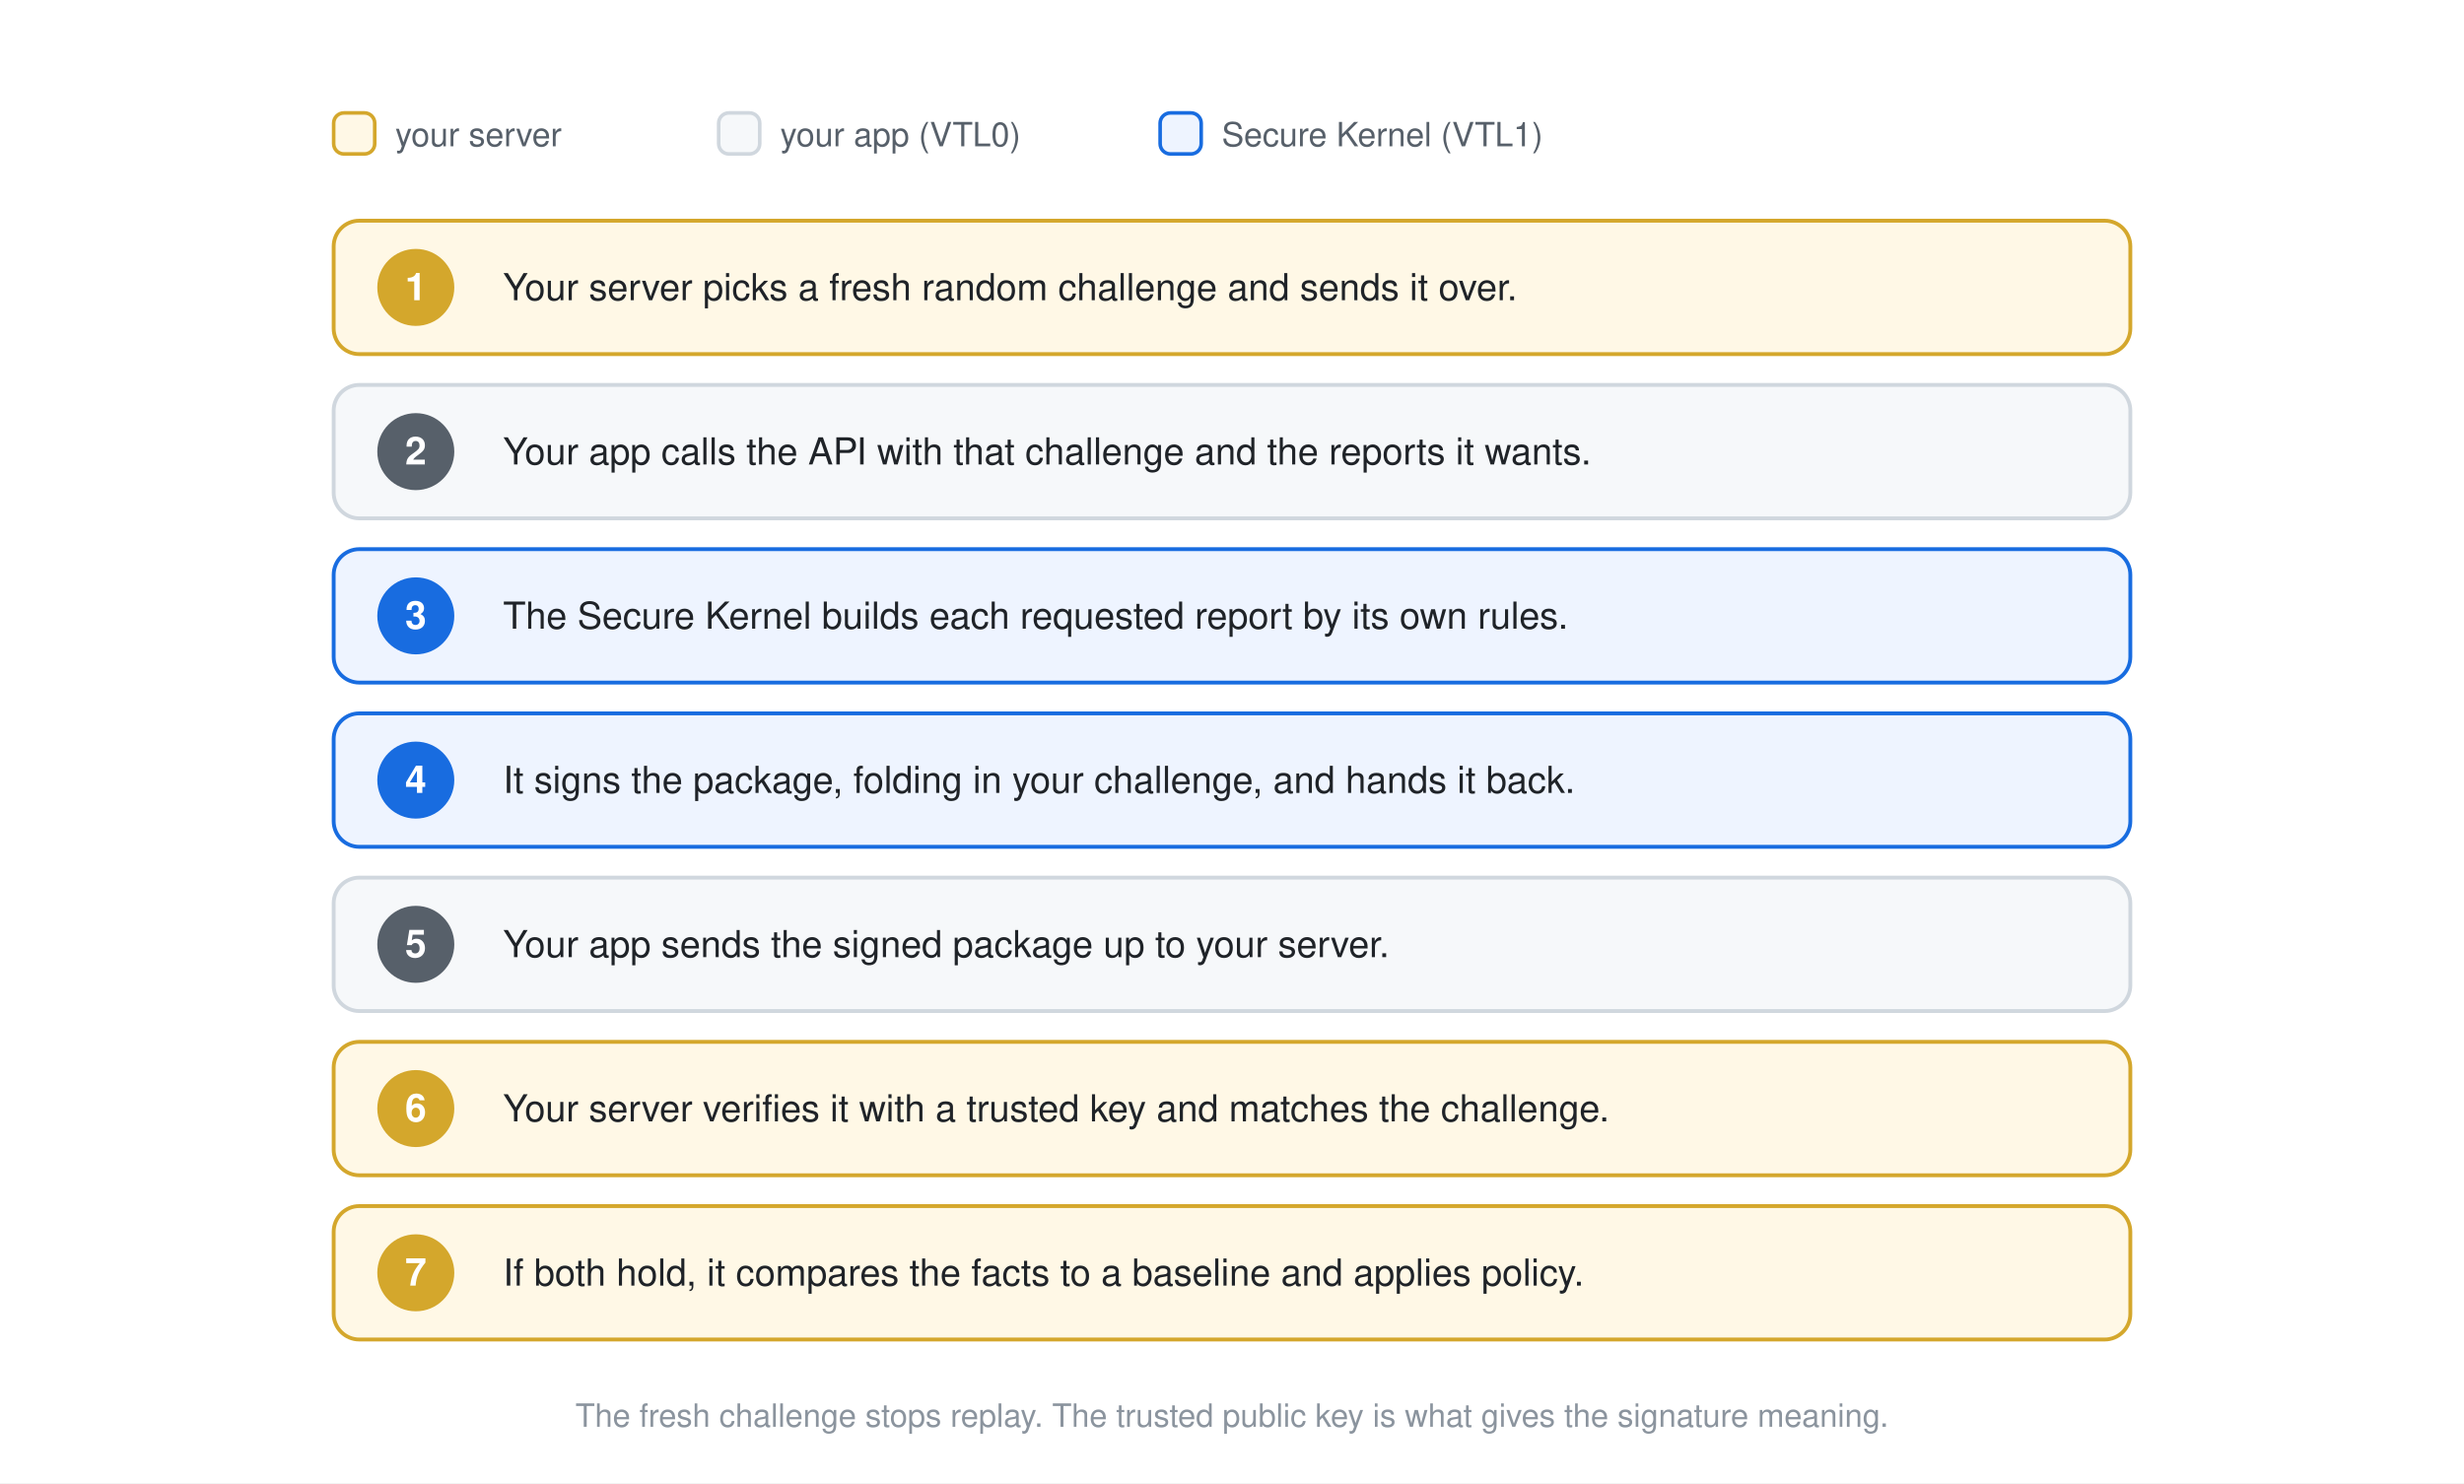
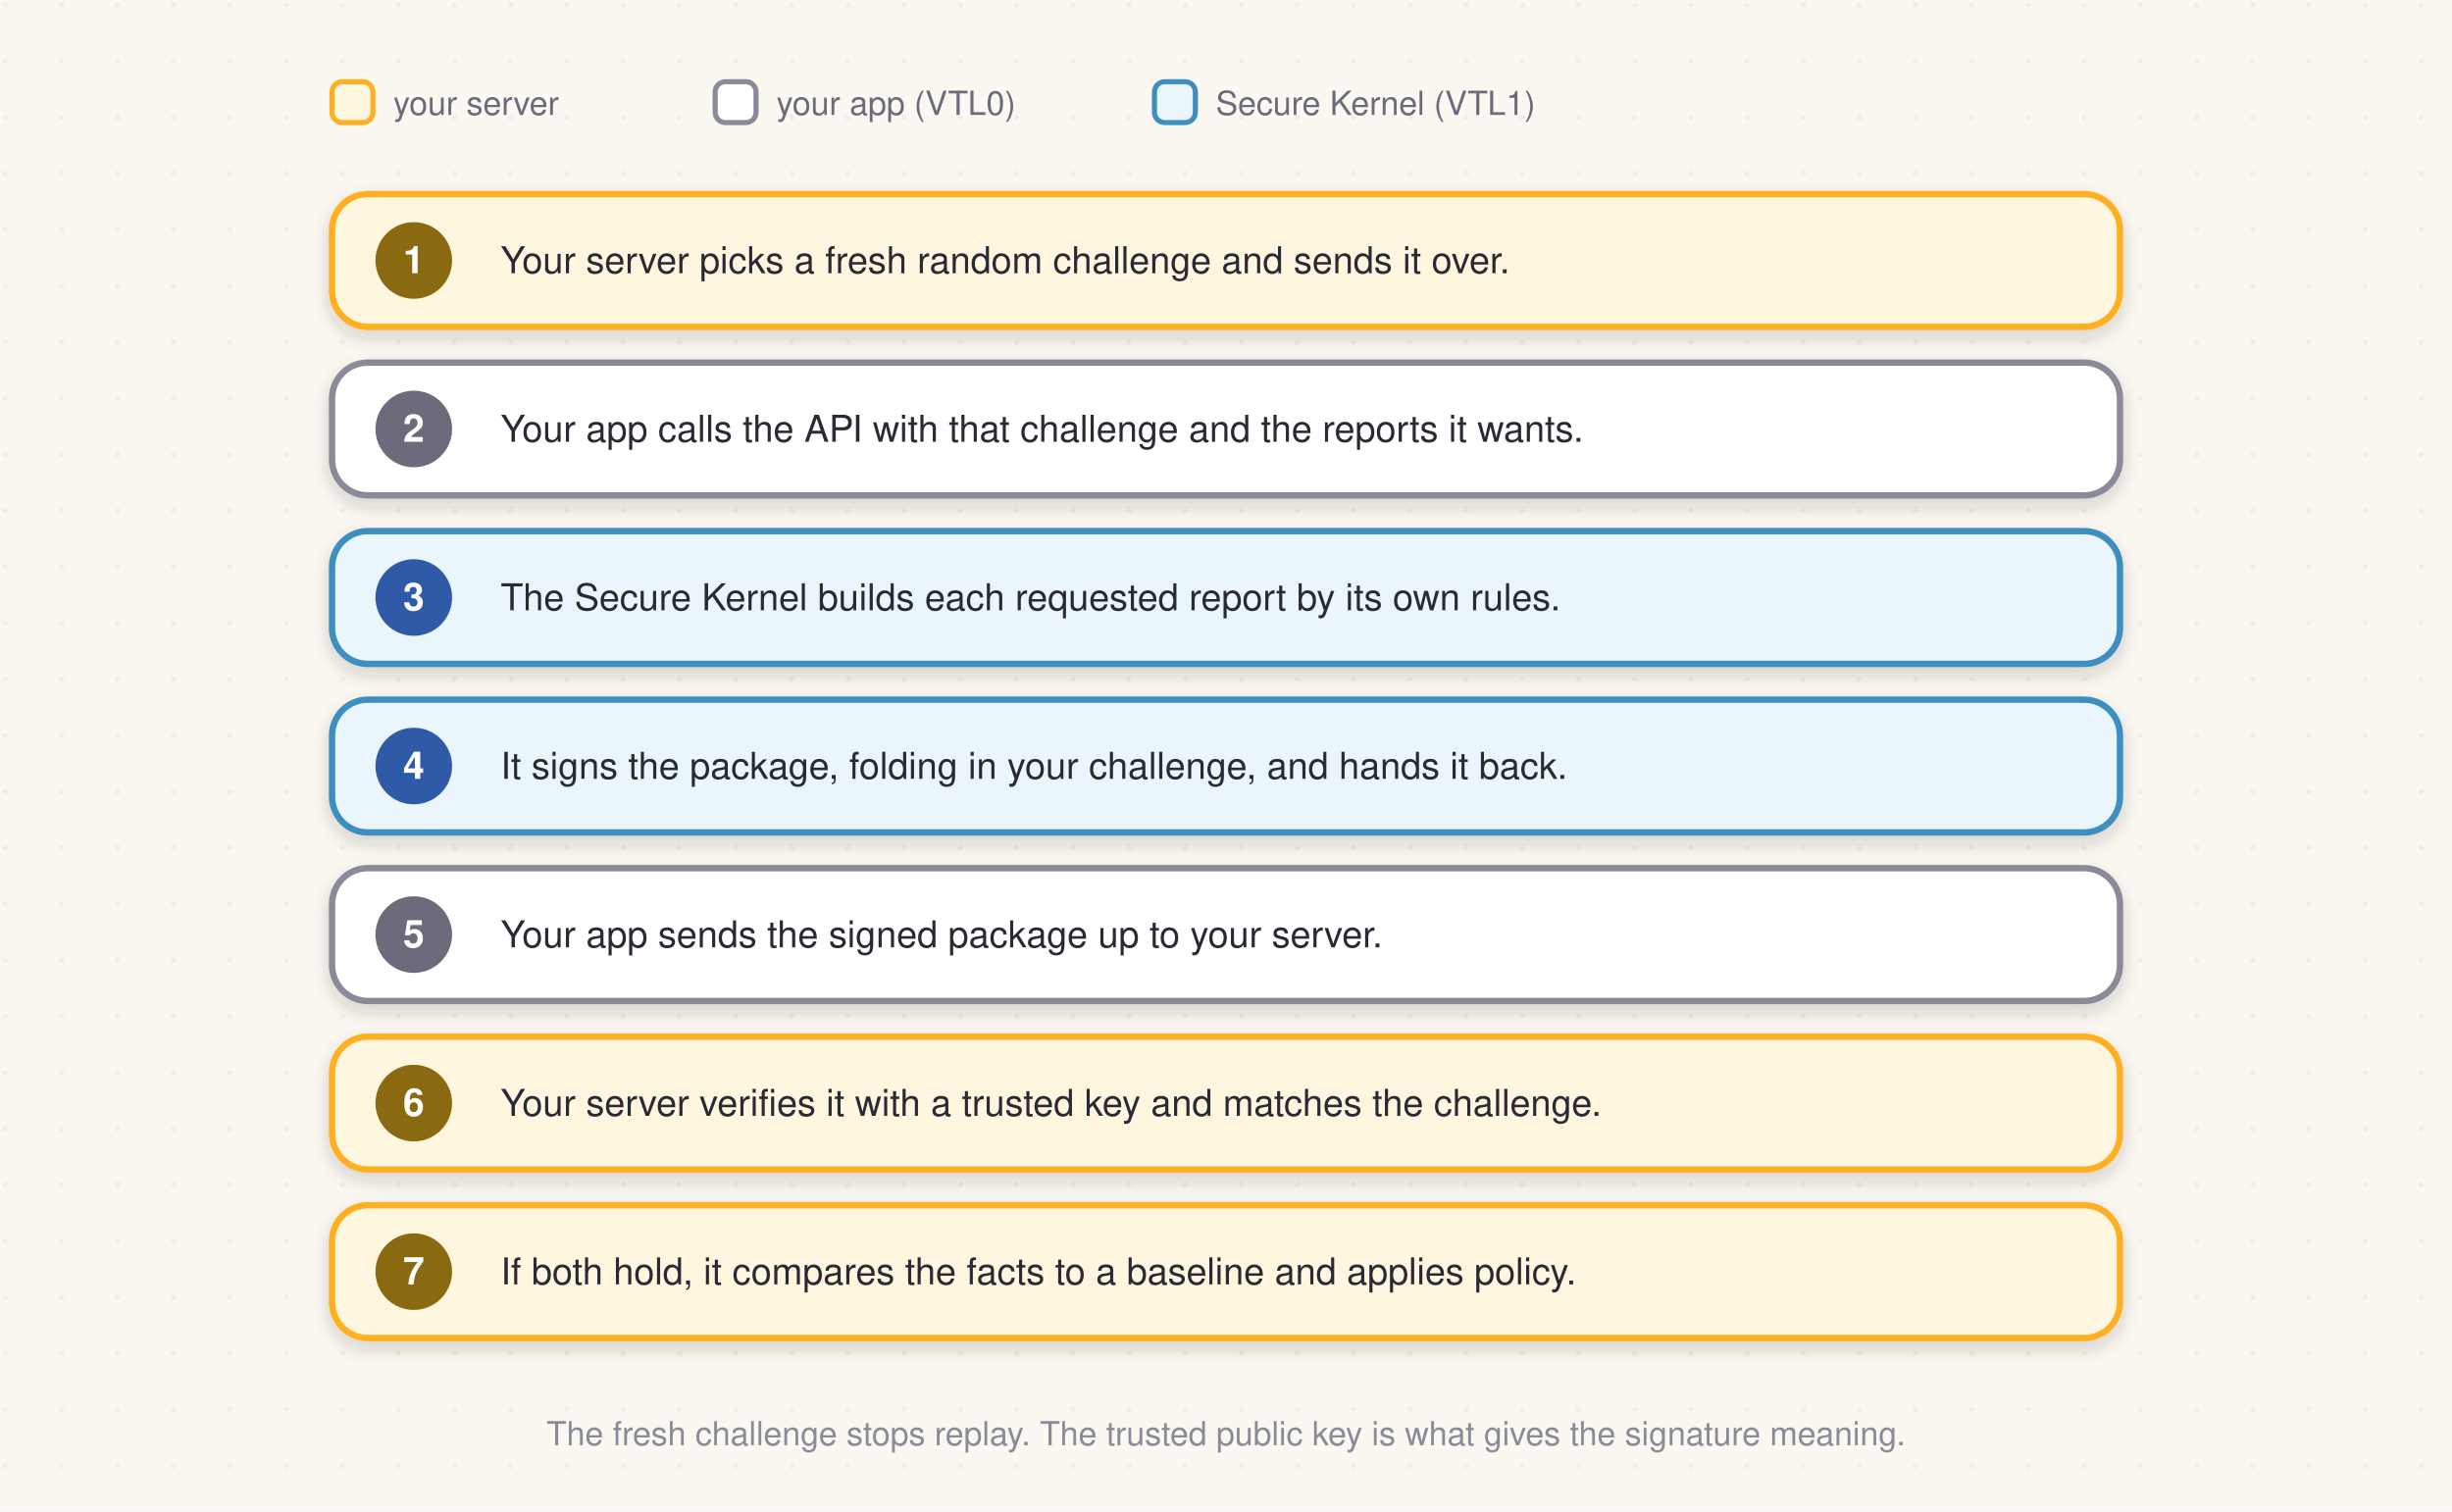
- <svg xmlns="http://www.w3.org/2000/svg" viewBox="0 0 960 578" width="960" height="578" font-family="-apple-system, BlinkMacSystemFont, 'Segoe UI', Helvetica, Arial, sans-serif" role="img" aria-labelledby="t d">
-   <rect x="0" y="0" width="960" height="578" fill="#ffffff" />
-   <g transform="translate(30,0)">
-     <g transform="translate(100,44)">
-       <rect x="0" y="0" width="16" height="16" rx="4" fill="#fff8e6" stroke="#d4a72c" stroke-width="1.4" />
-       <text x="24" y="13" font-size="13" fill="#57606a">your server</text>
-       <rect x="150" y="0" width="16" height="16" rx="4" fill="#f6f8fa" stroke="#d0d7de" stroke-width="1.4" />
-       <text x="174" y="13" font-size="13" fill="#57606a">your app (VTL0)</text>
-       <rect x="322" y="0" width="16" height="16" rx="4" fill="#eef4ff" stroke="#186ce0" stroke-width="1.4" />
-       <text x="346" y="13" font-size="13" fill="#57606a">Secure Kernel (VTL1)</text>
-     </g>
-     <rect x="100" y="86" width="700" height="52" rx="10" fill="#fff8e6" stroke="#d4a72c" stroke-width="1.5" />
-     <circle cx="132" cy="112" r="15" fill="#d4a72c" />
-     <text x="132" y="117" text-anchor="middle" font-size="15" font-weight="800" fill="#ffffff">1</text>
-     <text x="166" y="117" font-size="14.5" fill="#1f2328">Your server picks a fresh random challenge and sends it over.</text>
-     <rect x="100" y="150" width="700" height="52" rx="10" fill="#f6f8fa" stroke="#d0d7de" stroke-width="1.5" />
-     <circle cx="132" cy="176" r="15" fill="#57606a" />
-     <text x="132" y="181" text-anchor="middle" font-size="15" font-weight="800" fill="#ffffff">2</text>
-     <text x="166" y="181" font-size="14.5" fill="#1f2328">Your app calls the API with that challenge and the reports it wants.</text>
-     <rect x="100" y="214" width="700" height="52" rx="10" fill="#eef4ff" stroke="#186ce0" stroke-width="1.5" />
-     <circle cx="132" cy="240" r="15" fill="#186ce0" />
-     <text x="132" y="245" text-anchor="middle" font-size="15" font-weight="800" fill="#ffffff">3</text>
-     <text x="166" y="245" font-size="14.5" fill="#1f2328">The Secure Kernel builds each requested report by its own rules.</text>
-     <rect x="100" y="278" width="700" height="52" rx="10" fill="#eef4ff" stroke="#186ce0" stroke-width="1.5" />
-     <circle cx="132" cy="304" r="15" fill="#186ce0" />
-     <text x="132" y="309" text-anchor="middle" font-size="15" font-weight="800" fill="#ffffff">4</text>
-     <text x="166" y="309" font-size="14.5" fill="#1f2328">It signs the package, folding in your challenge, and hands it back.</text>
-     <rect x="100" y="342" width="700" height="52" rx="10" fill="#f6f8fa" stroke="#d0d7de" stroke-width="1.5" />
-     <circle cx="132" cy="368" r="15" fill="#57606a" />
-     <text x="132" y="373" text-anchor="middle" font-size="15" font-weight="800" fill="#ffffff">5</text>
-     <text x="166" y="373" font-size="14.5" fill="#1f2328">Your app sends the signed package up to your server.</text>
-     <rect x="100" y="406" width="700" height="52" rx="10" fill="#fff8e6" stroke="#d4a72c" stroke-width="1.5" />
-     <circle cx="132" cy="432" r="15" fill="#d4a72c" />
-     <text x="132" y="437" text-anchor="middle" font-size="15" font-weight="800" fill="#ffffff">6</text>
-     <text x="166" y="437" font-size="14.5" fill="#1f2328">Your server verifies it with a trusted key and matches the challenge.</text>
-     <rect x="100" y="470" width="700" height="52" rx="10" fill="#fff8e6" stroke="#d4a72c" stroke-width="1.5" />
-     <circle cx="132" cy="496" r="15" fill="#d4a72c" />
-     <text x="132" y="501" text-anchor="middle" font-size="15" font-weight="800" fill="#ffffff">7</text>
-     <text x="166" y="501" font-size="14.5" fill="#1f2328">If both hold, it compares the facts to a baseline and applies policy.</text>
-     <text x="450" y="556" text-anchor="middle" font-size="12.5" fill="#8b949e">The fresh challenge stops replay. The trusted public key is what gives the signature meaning.</text>
+ <svg xmlns="http://www.w3.org/2000/svg" viewBox="0 0 960 592" width="960" height="592" font-family="-apple-system, BlinkMacSystemFont, 'Segoe UI', Helvetica, Arial, sans-serif" role="img" aria-labelledby="t d">
+   <defs>
+     <filter id="soft" x="-30%" y="-30%" width="160%" height="170%">
+       <feDropShadow dx="0" dy="3" stdDeviation="3.5" flood-color="#2A2A35" flood-opacity="0.18" />
+     </filter>
+     <pattern id="paper" width="22" height="22" patternUnits="userSpaceOnUse">
+       <circle cx="2" cy="2" r="1" fill="#2A2A35" fill-opacity="0.05" />
+     </pattern>
+   </defs>
+   <rect x="0" y="0" width="960" height="592" fill="#FBF7F1" />
+   <rect x="0" y="0" width="960" height="592" fill="url(#paper)" />
+   <rect x="130" y="32" width="16" height="16" rx="4" fill="#FFF6E0" stroke="#FFB020" stroke-width="2" />
+   <text x="154" y="45" font-size="13" fill="#6B6B7B">your server</text>
+   <rect x="280" y="32" width="16" height="16" rx="4" fill="#FFFFFF" stroke="#8A8A98" stroke-width="2" />
+   <text x="304" y="45" font-size="13" fill="#6B6B7B">your app (VTL0)</text>
+   <rect x="452" y="32" width="16" height="16" rx="4" fill="#EAF6FB" stroke="#3E8FBF" stroke-width="2" />
+   <text x="476" y="45" font-size="13" fill="#6B6B7B">Secure Kernel (VTL1)</text>
+   <g filter="url(#soft)">
+     <rect x="130" y="76" width="700" height="52" rx="14" fill="#FFF6E0" stroke="#FFB020" stroke-width="2.5" />
  </g>
+   <circle cx="162" cy="102" r="15" fill="#8A6A10" />
+   <text x="162" y="107" text-anchor="middle" font-size="15" font-weight="700" fill="#FFFFFF">1</text>
+   <text x="196" y="107" font-size="14.5" fill="#2A2A35">Your server picks a fresh random challenge and sends it over.</text>
+   <g filter="url(#soft)">
+     <rect x="130" y="142" width="700" height="52" rx="14" fill="#FFFFFF" stroke="#8A8A98" stroke-width="2.5" />
+   </g>
+   <circle cx="162" cy="168" r="15" fill="#6B6B7B" />
+   <text x="162" y="173" text-anchor="middle" font-size="15" font-weight="700" fill="#FFFFFF">2</text>
+   <text x="196" y="173" font-size="14.5" fill="#2A2A35">Your app calls the API with that challenge and the reports it wants.</text>
+   <g filter="url(#soft)">
+     <rect x="130" y="208" width="700" height="52" rx="14" fill="#EAF6FB" stroke="#3E8FBF" stroke-width="2.5" />
+   </g>
+   <circle cx="162" cy="234" r="15" fill="#2E5AA8" />
+   <text x="162" y="239" text-anchor="middle" font-size="15" font-weight="700" fill="#FFFFFF">3</text>
+   <text x="196" y="239" font-size="14.5" fill="#2A2A35">The Secure Kernel builds each requested report by its own rules.</text>
+   <g filter="url(#soft)">
+     <rect x="130" y="274" width="700" height="52" rx="14" fill="#EAF6FB" stroke="#3E8FBF" stroke-width="2.5" />
+   </g>
+   <circle cx="162" cy="300" r="15" fill="#2E5AA8" />
+   <text x="162" y="305" text-anchor="middle" font-size="15" font-weight="700" fill="#FFFFFF">4</text>
+   <text x="196" y="305" font-size="14.5" fill="#2A2A35">It signs the package, folding in your challenge, and hands it back.</text>
+   <g filter="url(#soft)">
+     <rect x="130" y="340" width="700" height="52" rx="14" fill="#FFFFFF" stroke="#8A8A98" stroke-width="2.5" />
+   </g>
+   <circle cx="162" cy="366" r="15" fill="#6B6B7B" />
+   <text x="162" y="371" text-anchor="middle" font-size="15" font-weight="700" fill="#FFFFFF">5</text>
+   <text x="196" y="371" font-size="14.5" fill="#2A2A35">Your app sends the signed package up to your server.</text>
+   <g filter="url(#soft)">
+     <rect x="130" y="406" width="700" height="52" rx="14" fill="#FFF6E0" stroke="#FFB020" stroke-width="2.5" />
+   </g>
+   <circle cx="162" cy="432" r="15" fill="#8A6A10" />
+   <text x="162" y="437" text-anchor="middle" font-size="15" font-weight="700" fill="#FFFFFF">6</text>
+   <text x="196" y="437" font-size="14.5" fill="#2A2A35">Your server verifies it with a trusted key and matches the challenge.</text>
+   <g filter="url(#soft)">
+     <rect x="130" y="472" width="700" height="52" rx="14" fill="#FFF6E0" stroke="#FFB020" stroke-width="2.5" />
+   </g>
+   <circle cx="162" cy="498" r="15" fill="#8A6A10" />
+   <text x="162" y="503" text-anchor="middle" font-size="15" font-weight="700" fill="#FFFFFF">7</text>
+   <text x="196" y="503" font-size="14.5" fill="#2A2A35">If both hold, it compares the facts to a baseline and applies policy.</text>
+   <text x="480" y="566" text-anchor="middle" font-size="13" fill="#8A8A98">The fresh challenge stops replay. The trusted public key is what gives the signature meaning.</text>
</svg>
